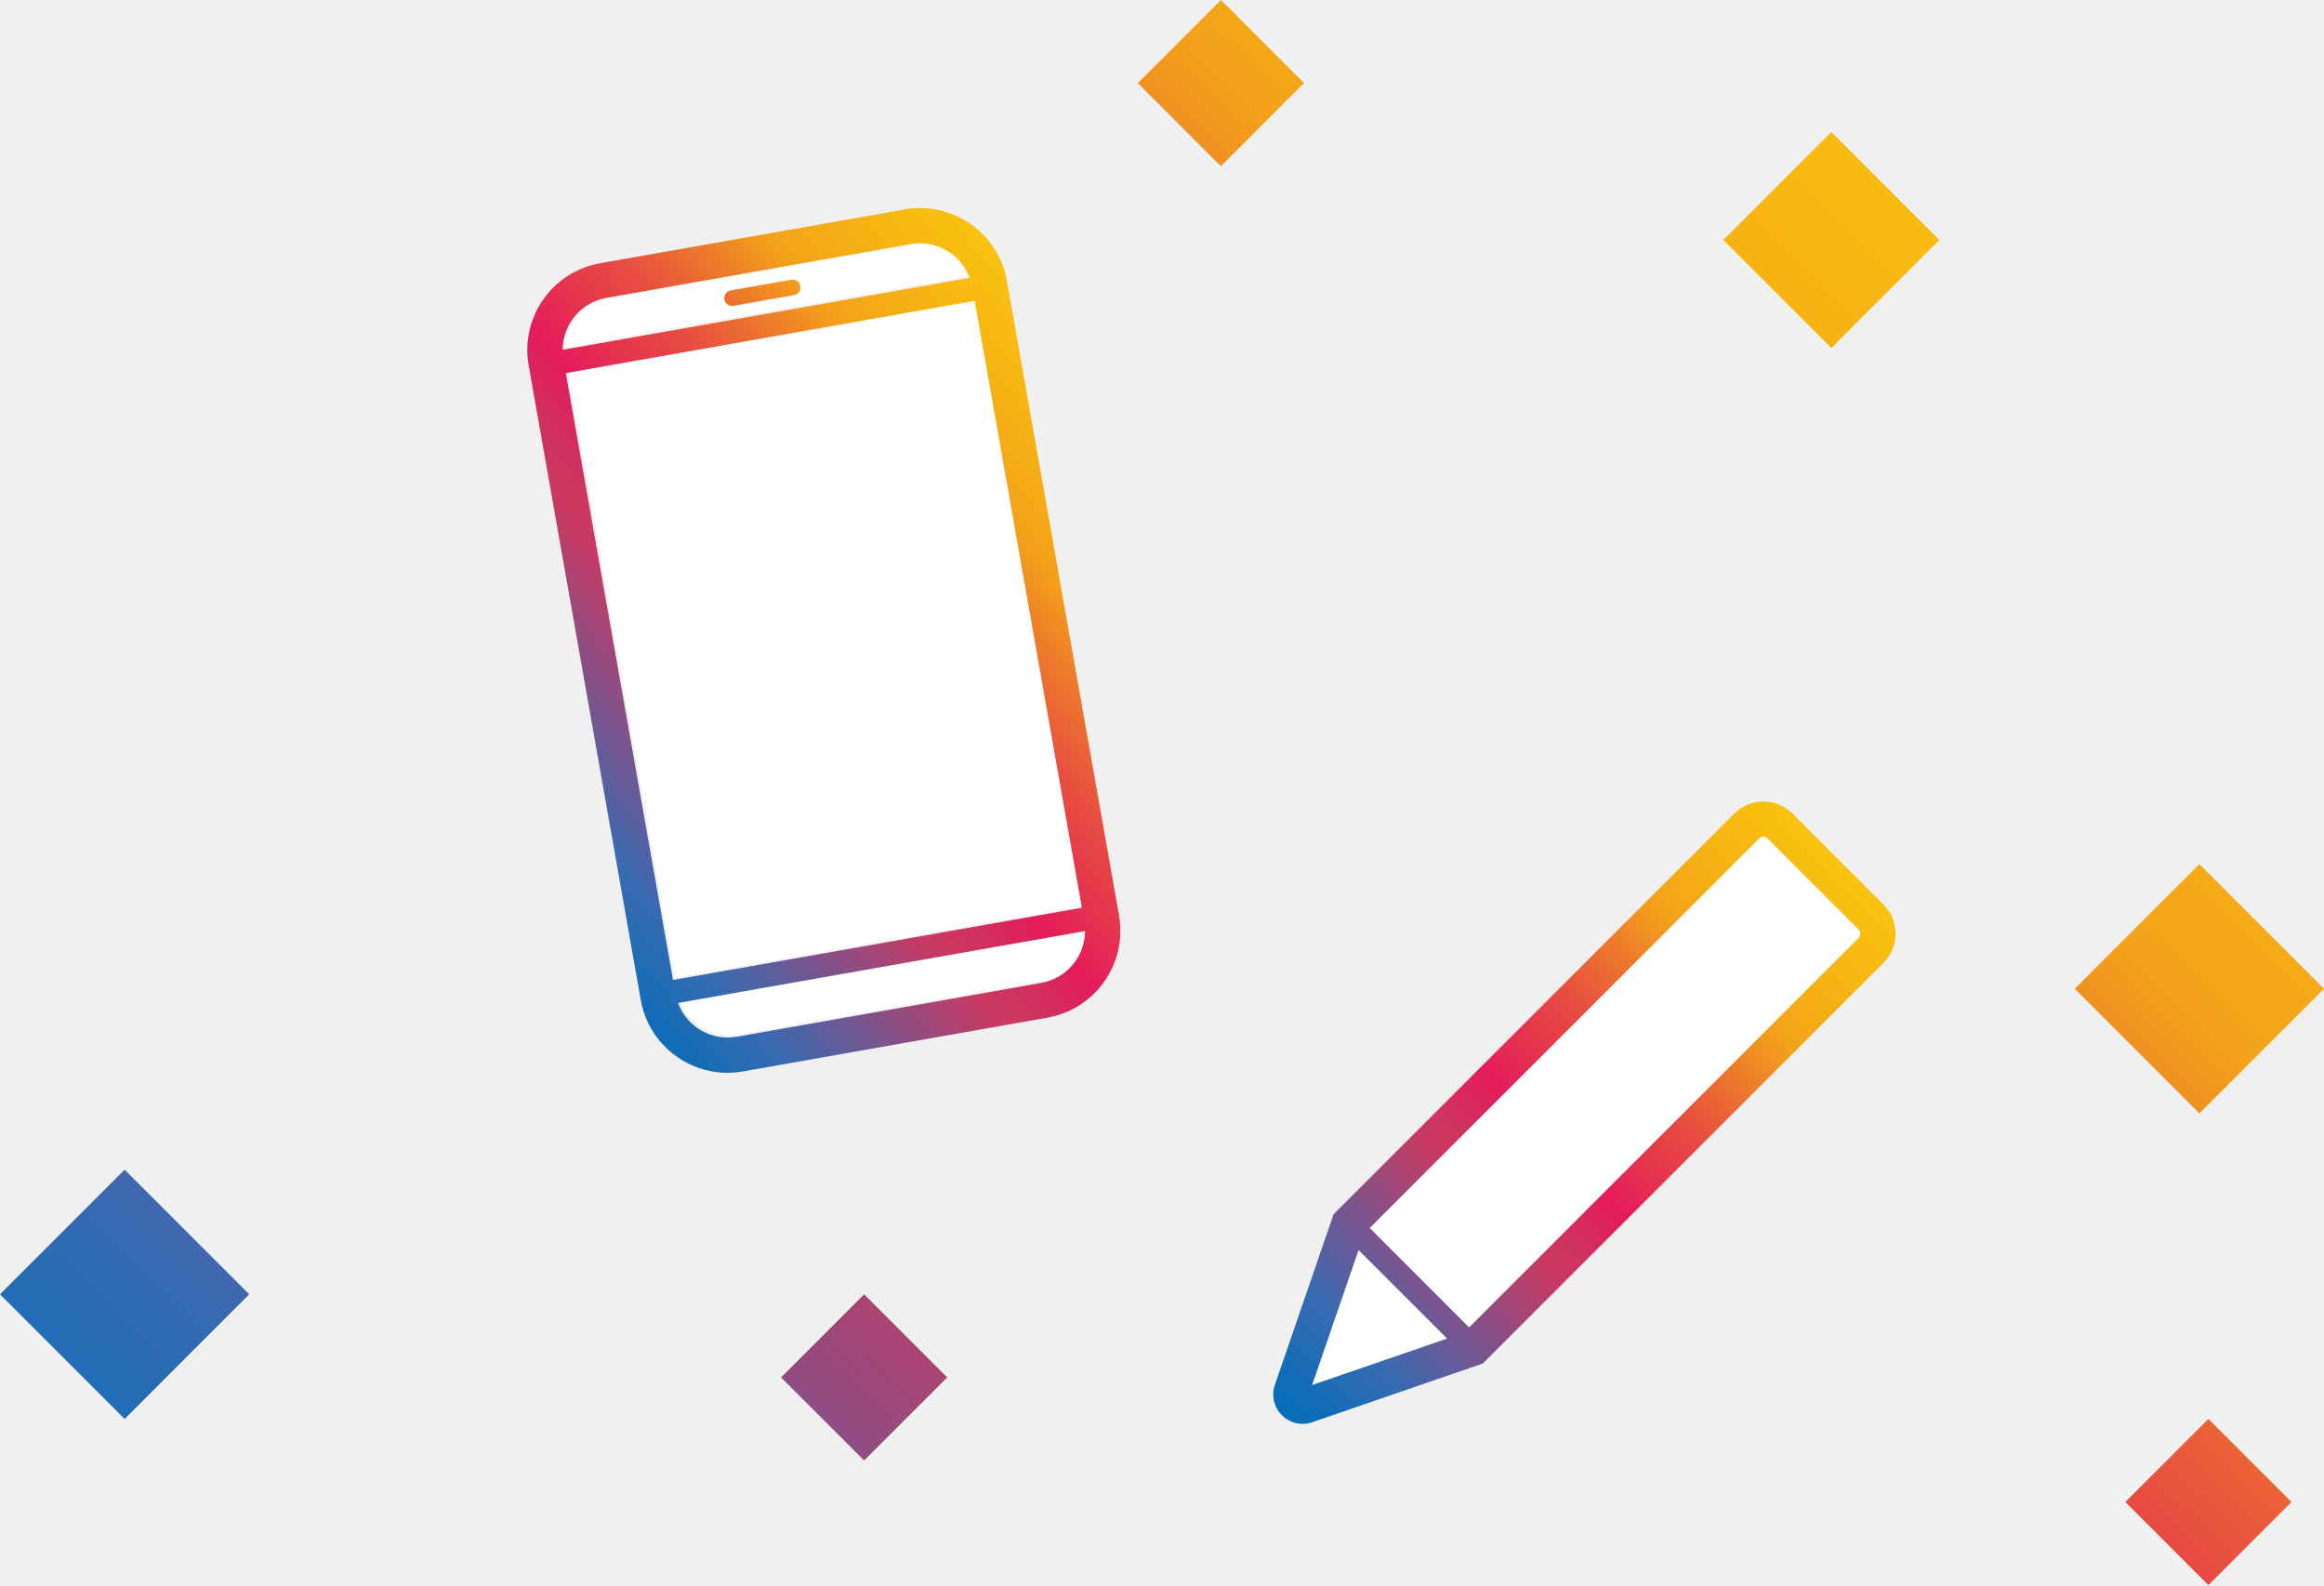
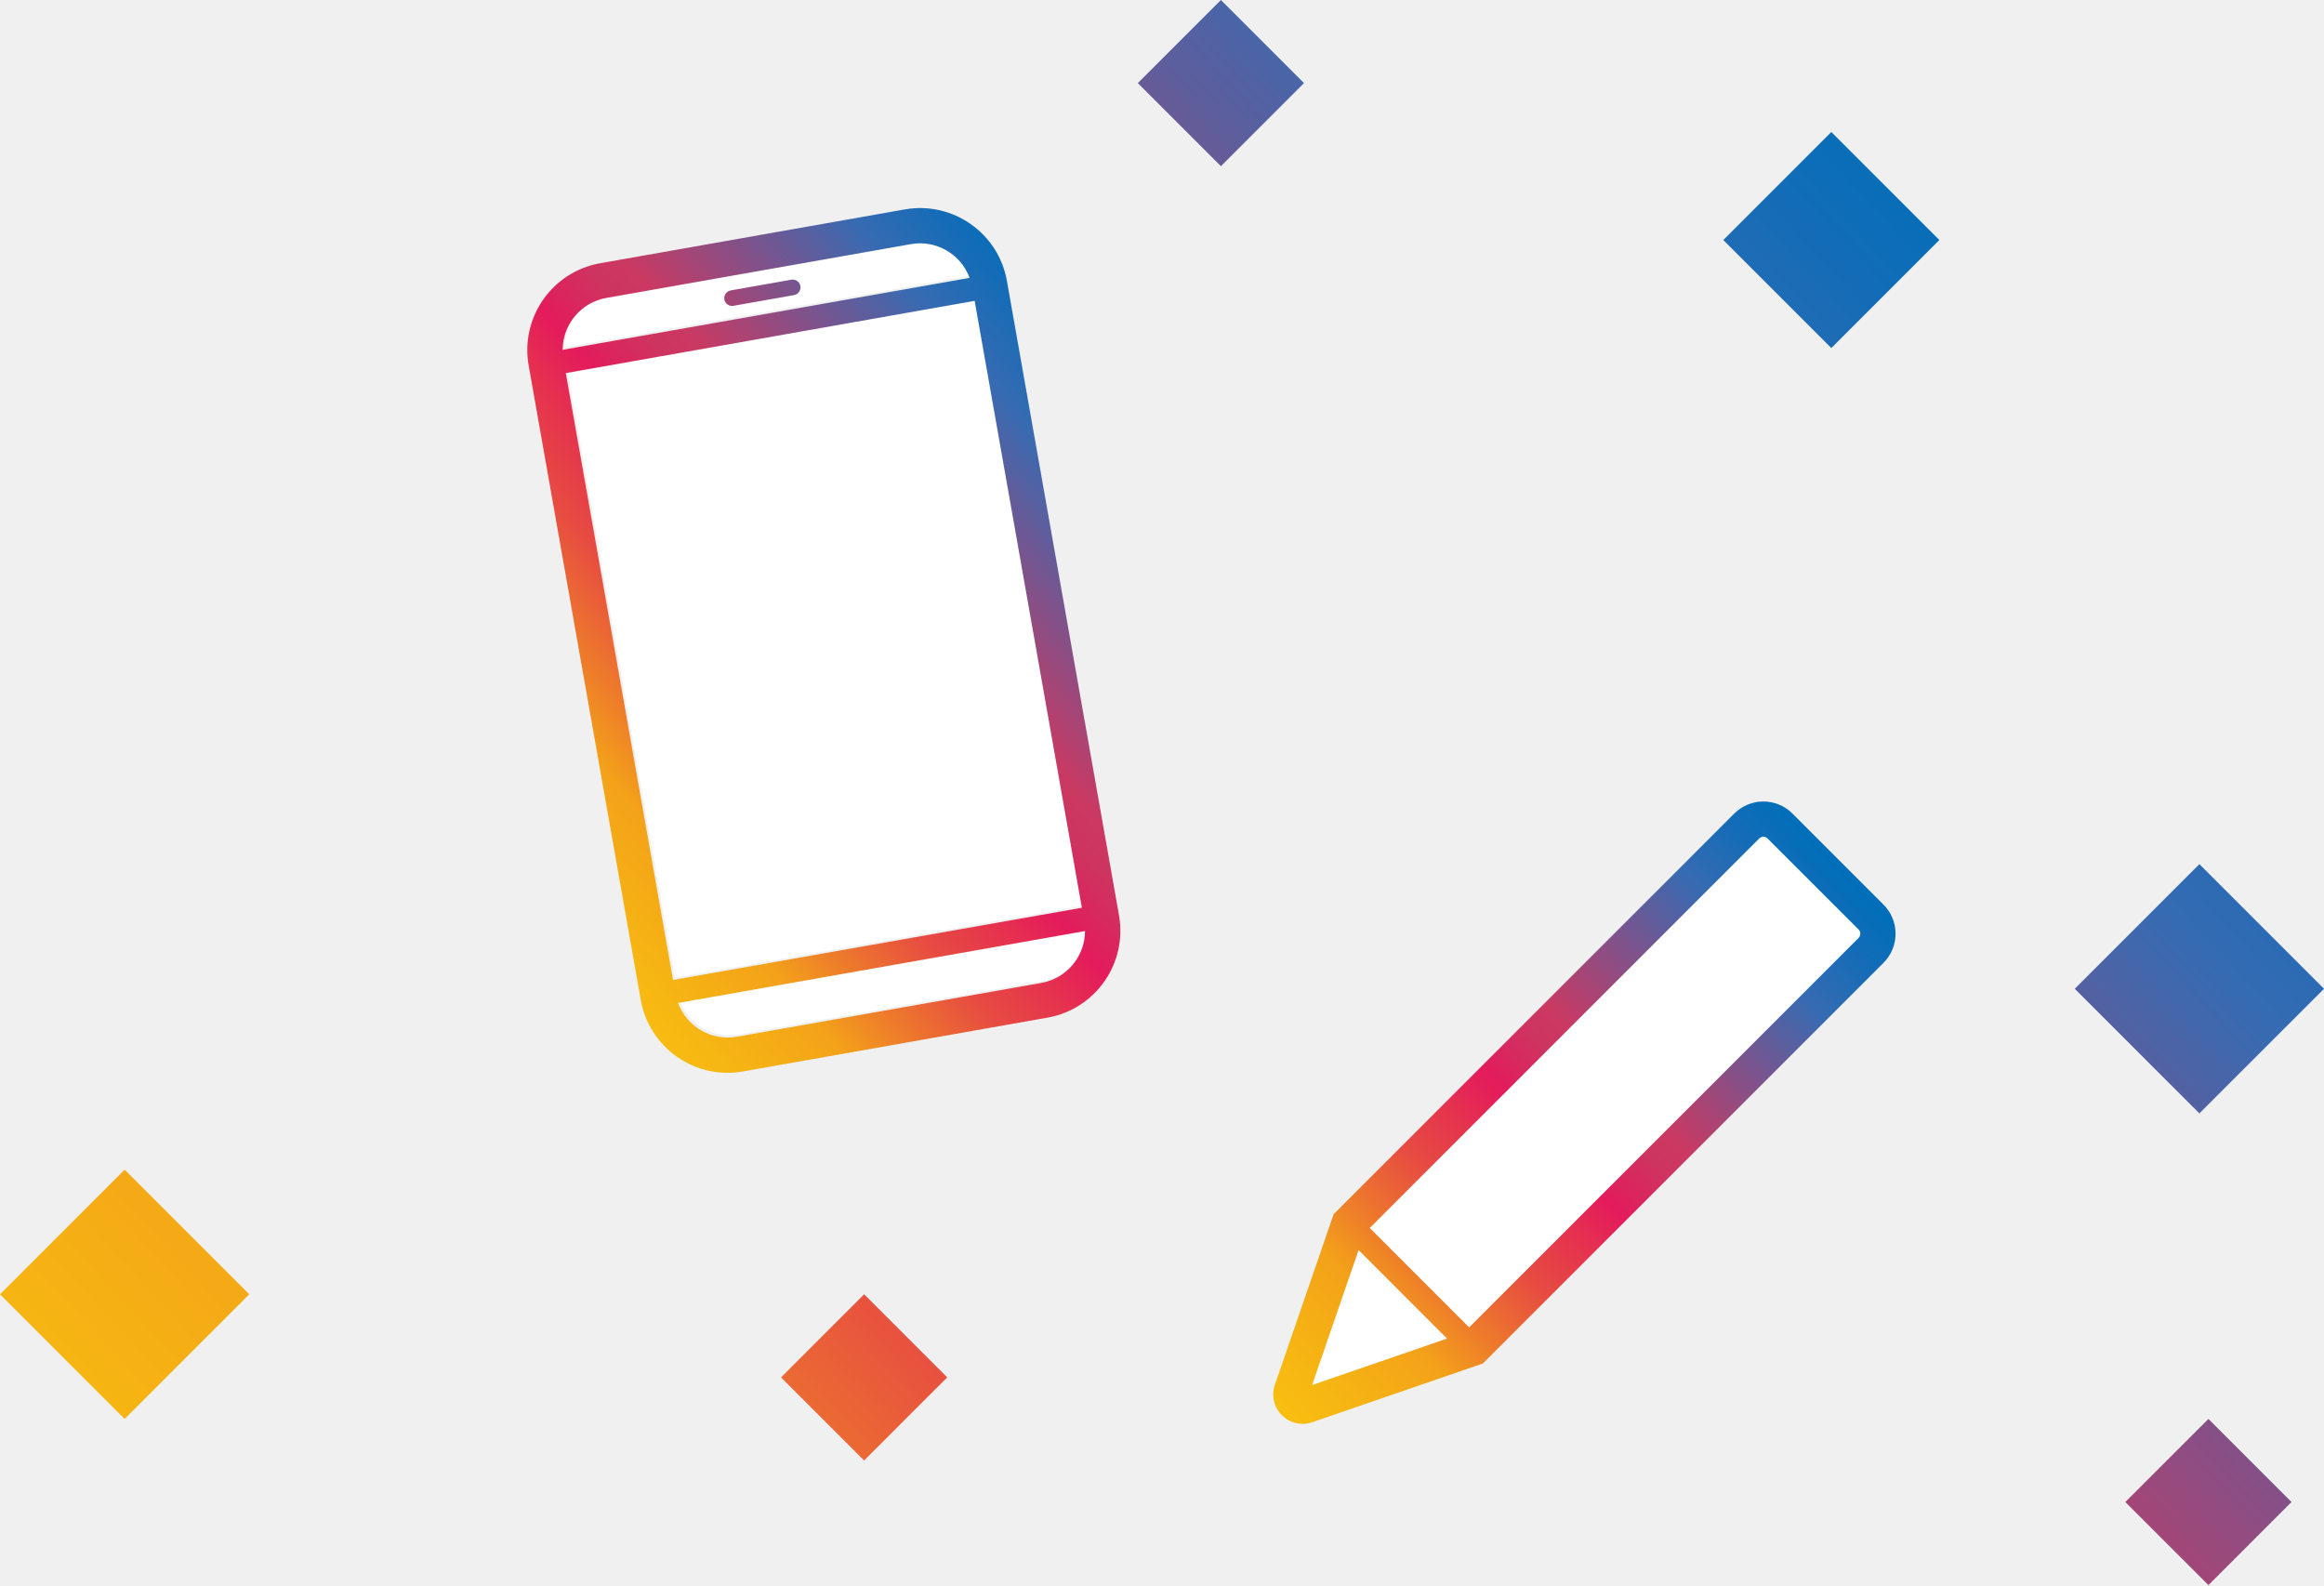
<svg xmlns="http://www.w3.org/2000/svg" xmlns:xlink="http://www.w3.org/1999/xlink" width="197.792" height="134.897">
  <defs>
-     <linearGradient id="a" x1="-.015" y1=".998" x2=".951" y2=".04" gradientUnits="objectBoundingBox">
+     <linearGradient id="a" x1="1.003" x2="-.011" y2=".999" gradientUnits="objectBoundingBox">
      <stop offset="0" stop-color="#006eba" />
      <stop offset=".067" stop-color="#166cb6" />
      <stop offset=".145" stop-color="#366bb2" />
      <stop offset=".386" stop-color="#ca3962" />
      <stop offset=".427" stop-color="#cf3360" />
      <stop offset=".48" stop-color="#dd225d" />
      <stop offset=".5" stop-color="#e41b5c" />
      <stop offset=".569" stop-color="#e5354d" />
      <stop offset=".639" stop-color="#e74c41" />
      <stop offset=".738" stop-color="#ee7f29" />
      <stop offset=".8" stop-color="#f3a219" />
      <stop offset=".903" stop-color="#f6b413" />
      <stop offset="1" stop-color="#f9c110" />
    </linearGradient>
-     <linearGradient id="b" x1="0" y1="1" x2=".927" y2=".129" xlink:href="#a" />
-     <linearGradient id="c" x1="0" y1="1" x2="1" y2=".293" xlink:href="#a" />
+     <linearGradient id="b" x1=".916" y1=".108" x2="-.011" y2="1" xlink:href="#a" />
+     <linearGradient id="c" x1="1" y1=".369" x2="0" y2="1" xlink:href="#a" />
  </defs>
  <path d="M82.683 23.45l-34.647 6.12a4.501 4.501 0 013.71-4.413l25.94-4.582a4.501 4.501 0 014.997 2.875zm-34.378 8.104l9.127 51.663 34.805-6.149-9.127-51.662zm14.55 56.493l25.94-4.582a4.501 4.501 0 003.71-4.414l-34.647 6.12a4.501 4.501 0 004.998 2.876z" fill="#fff" />
  <path d="M834.955-912.577H808.62a7.509 7.509 0 00-7.5 7.5v54.847a7.508 7.508 0 007.5 7.5h26.335a7.508 7.508 0 007.5-7.5v-54.847a7.509 7.509 0 00-7.5-7.5zm-26.335 3h26.335a4.5 4.5 0 014.419 3.7H804.2a4.5 4.5 0 014.42-3.7zm26.335 63.847H808.62a4.5 4.5 0 01-4.419-3.7h35.173a4.5 4.5 0 01-4.419 3.7zm4.5-5.7H804.12v-52.449h35.335zM818.5-907.7a.666.666 0 01.665-.666h5.239a.666.666 0 01.665.666.665.665 0 01-.665.665h-5.239a.665.665 0 01-.665-.665z" fill="url(#a)" transform="rotate(-10.02 5762.562 3875.63)" />
  <path d="M928.4-928.181l-7.752-7.753a3.5 3.5 0 00-4.95 0l-34.1 34.1-5 14.525a2.484 2.484 0 00.6 2.581 2.484 2.484 0 001.76.733 2.522 2.522 0 00.821-.138l14.523-5 34.1-34.1a3.5 3.5 0 00-.002-4.948z" fill="url(#b)" transform="translate(-768.097 1005.169)" />
  <path d="M115.626 106.385l7.531 7.531-11.483 3.953zm42.559-27.276l-7.752-7.753a.5.5 0 00-.708 0l-33.149 33.149 8.46 8.46 33.149-33.15a.5.5 0 000-.706z" fill="#fff" />
  <path d="M-435.116 127.826l7.071-7.071 7.07 7.071-7.07 7.071zm-114.41-10.606l7.071-7.071 7.07 7.071-7.07 7.071zM-616 110.148l10.607-10.606 10.606 10.606-10.606 10.607zm176.579-26l10.607-10.606 10.607 10.606-10.607 10.606zm-29.911-63.722l9.192-9.192 9.193 9.192-9.193 9.193zm-49.829-13.355L-512.09 0l7.07 7.071-7.07 7.071z" transform="translate(616)" fill="url(#c)" />
</svg>
